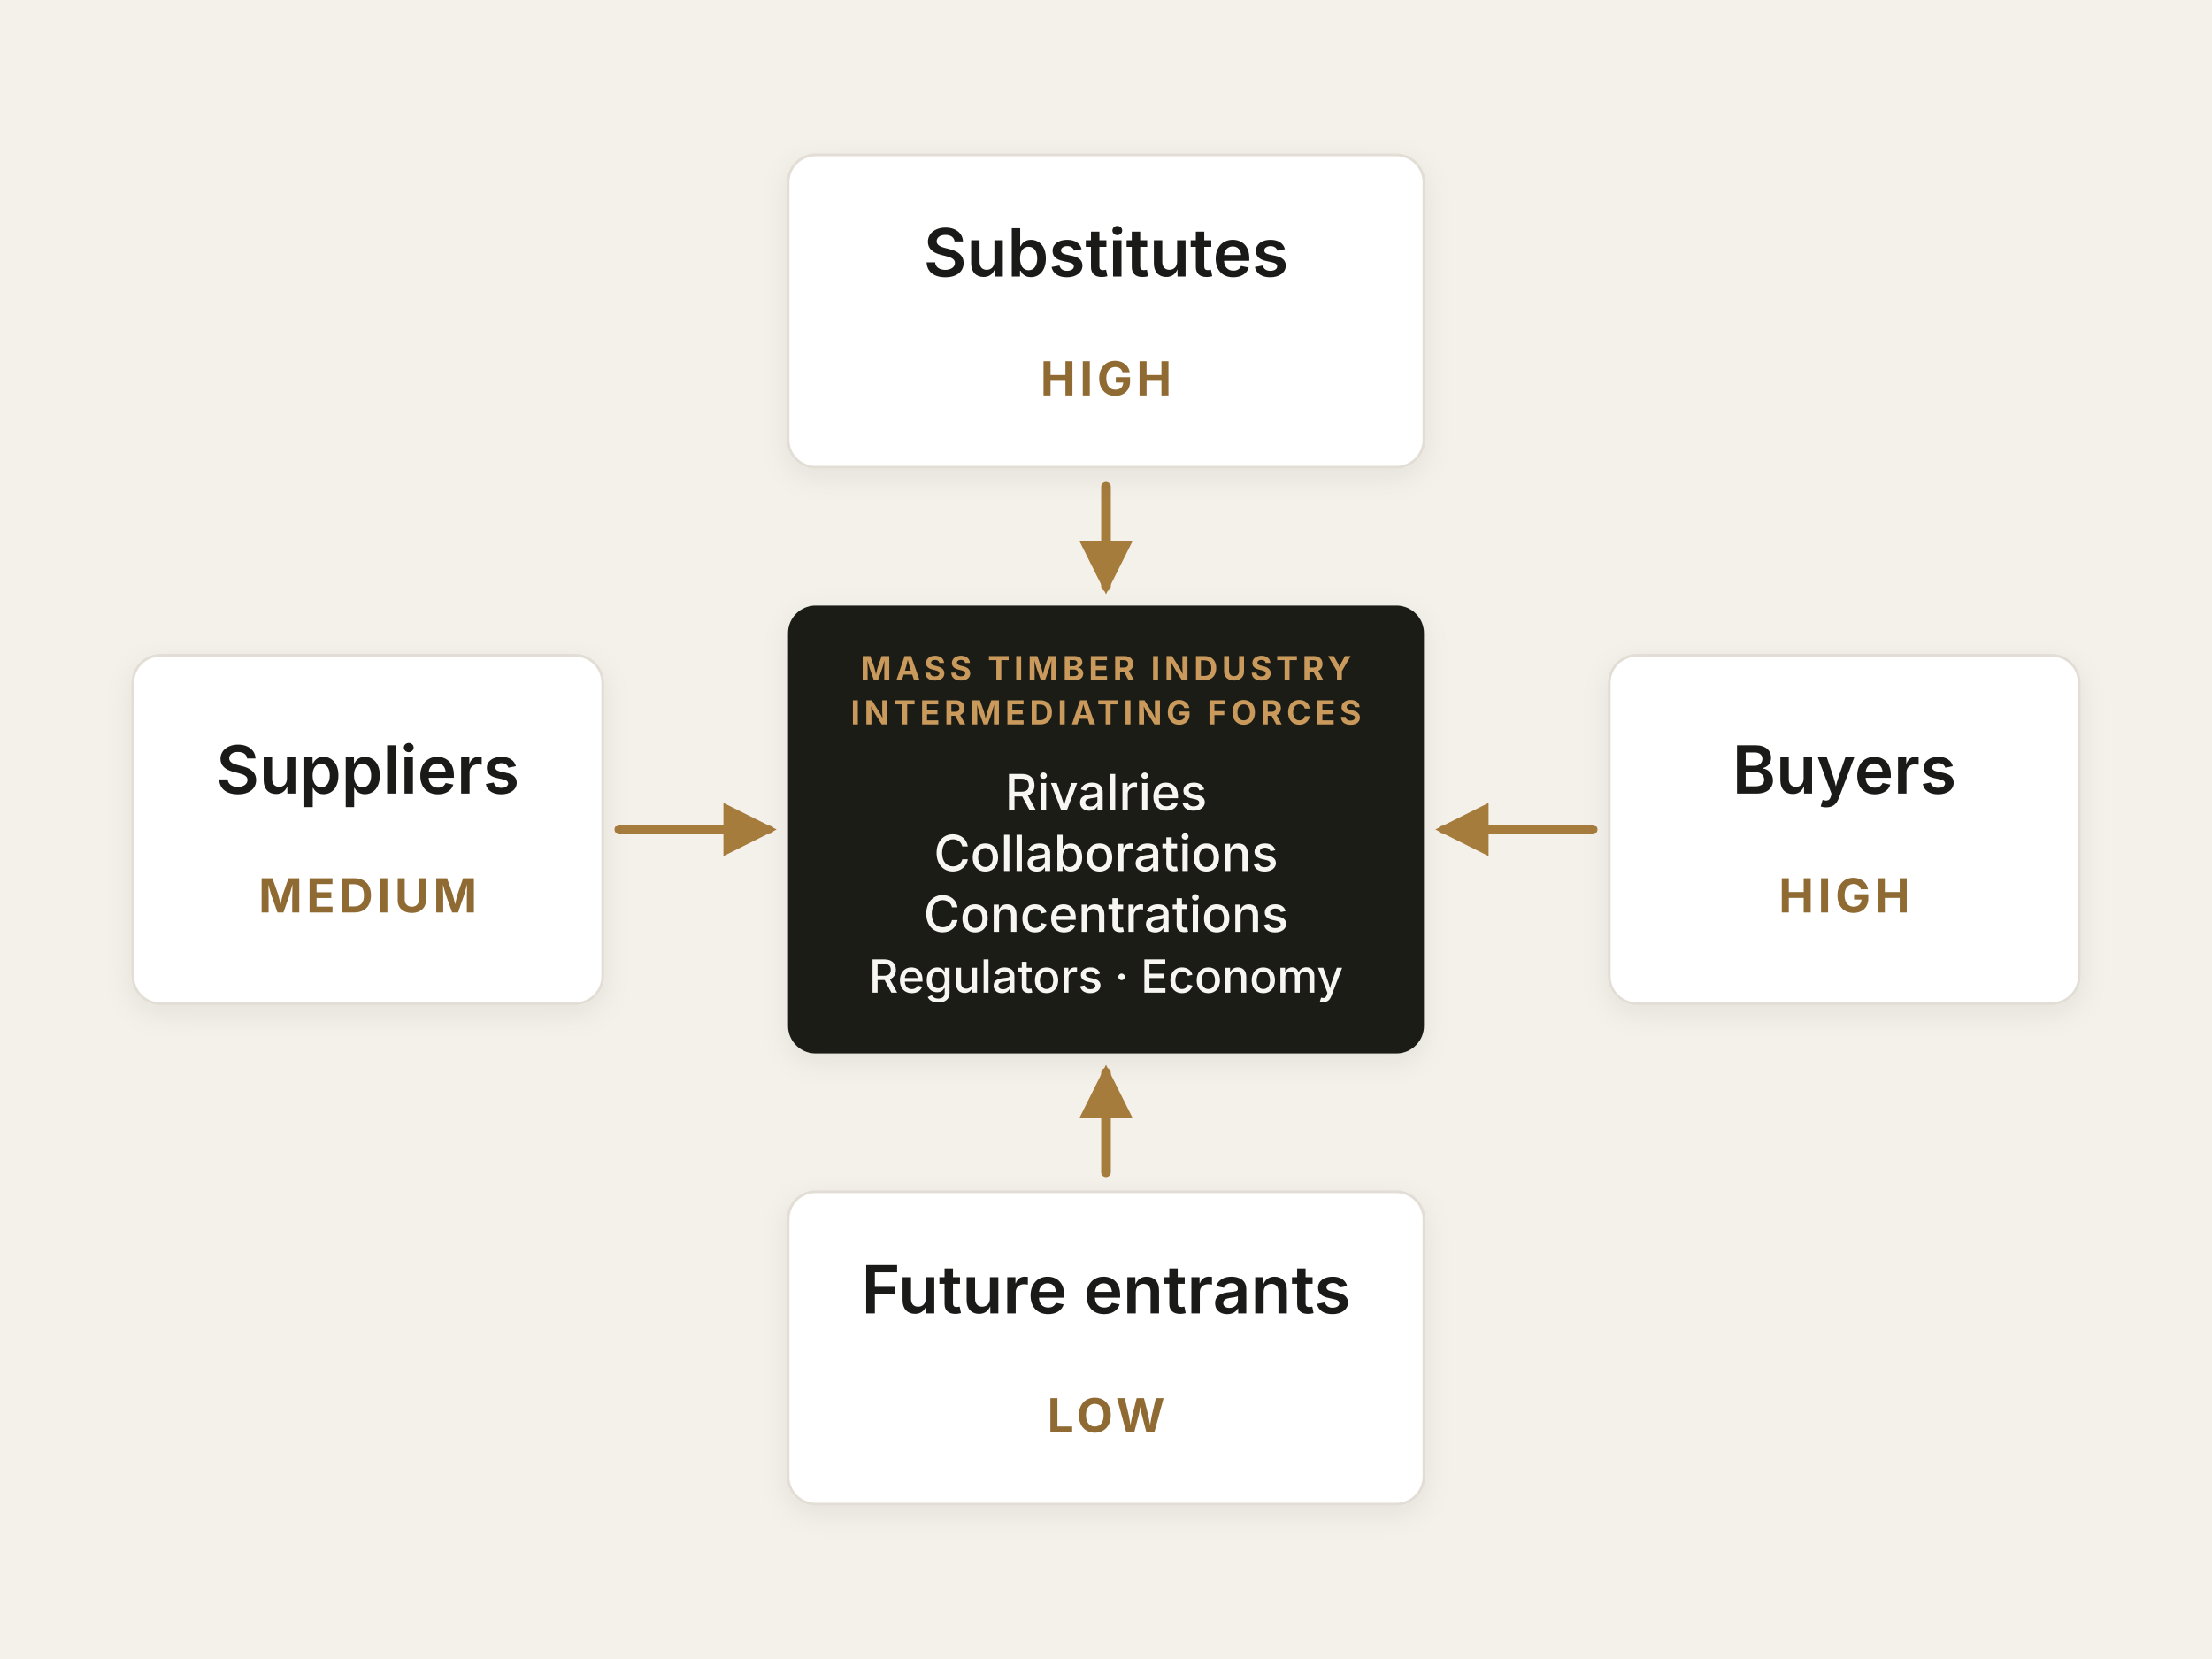
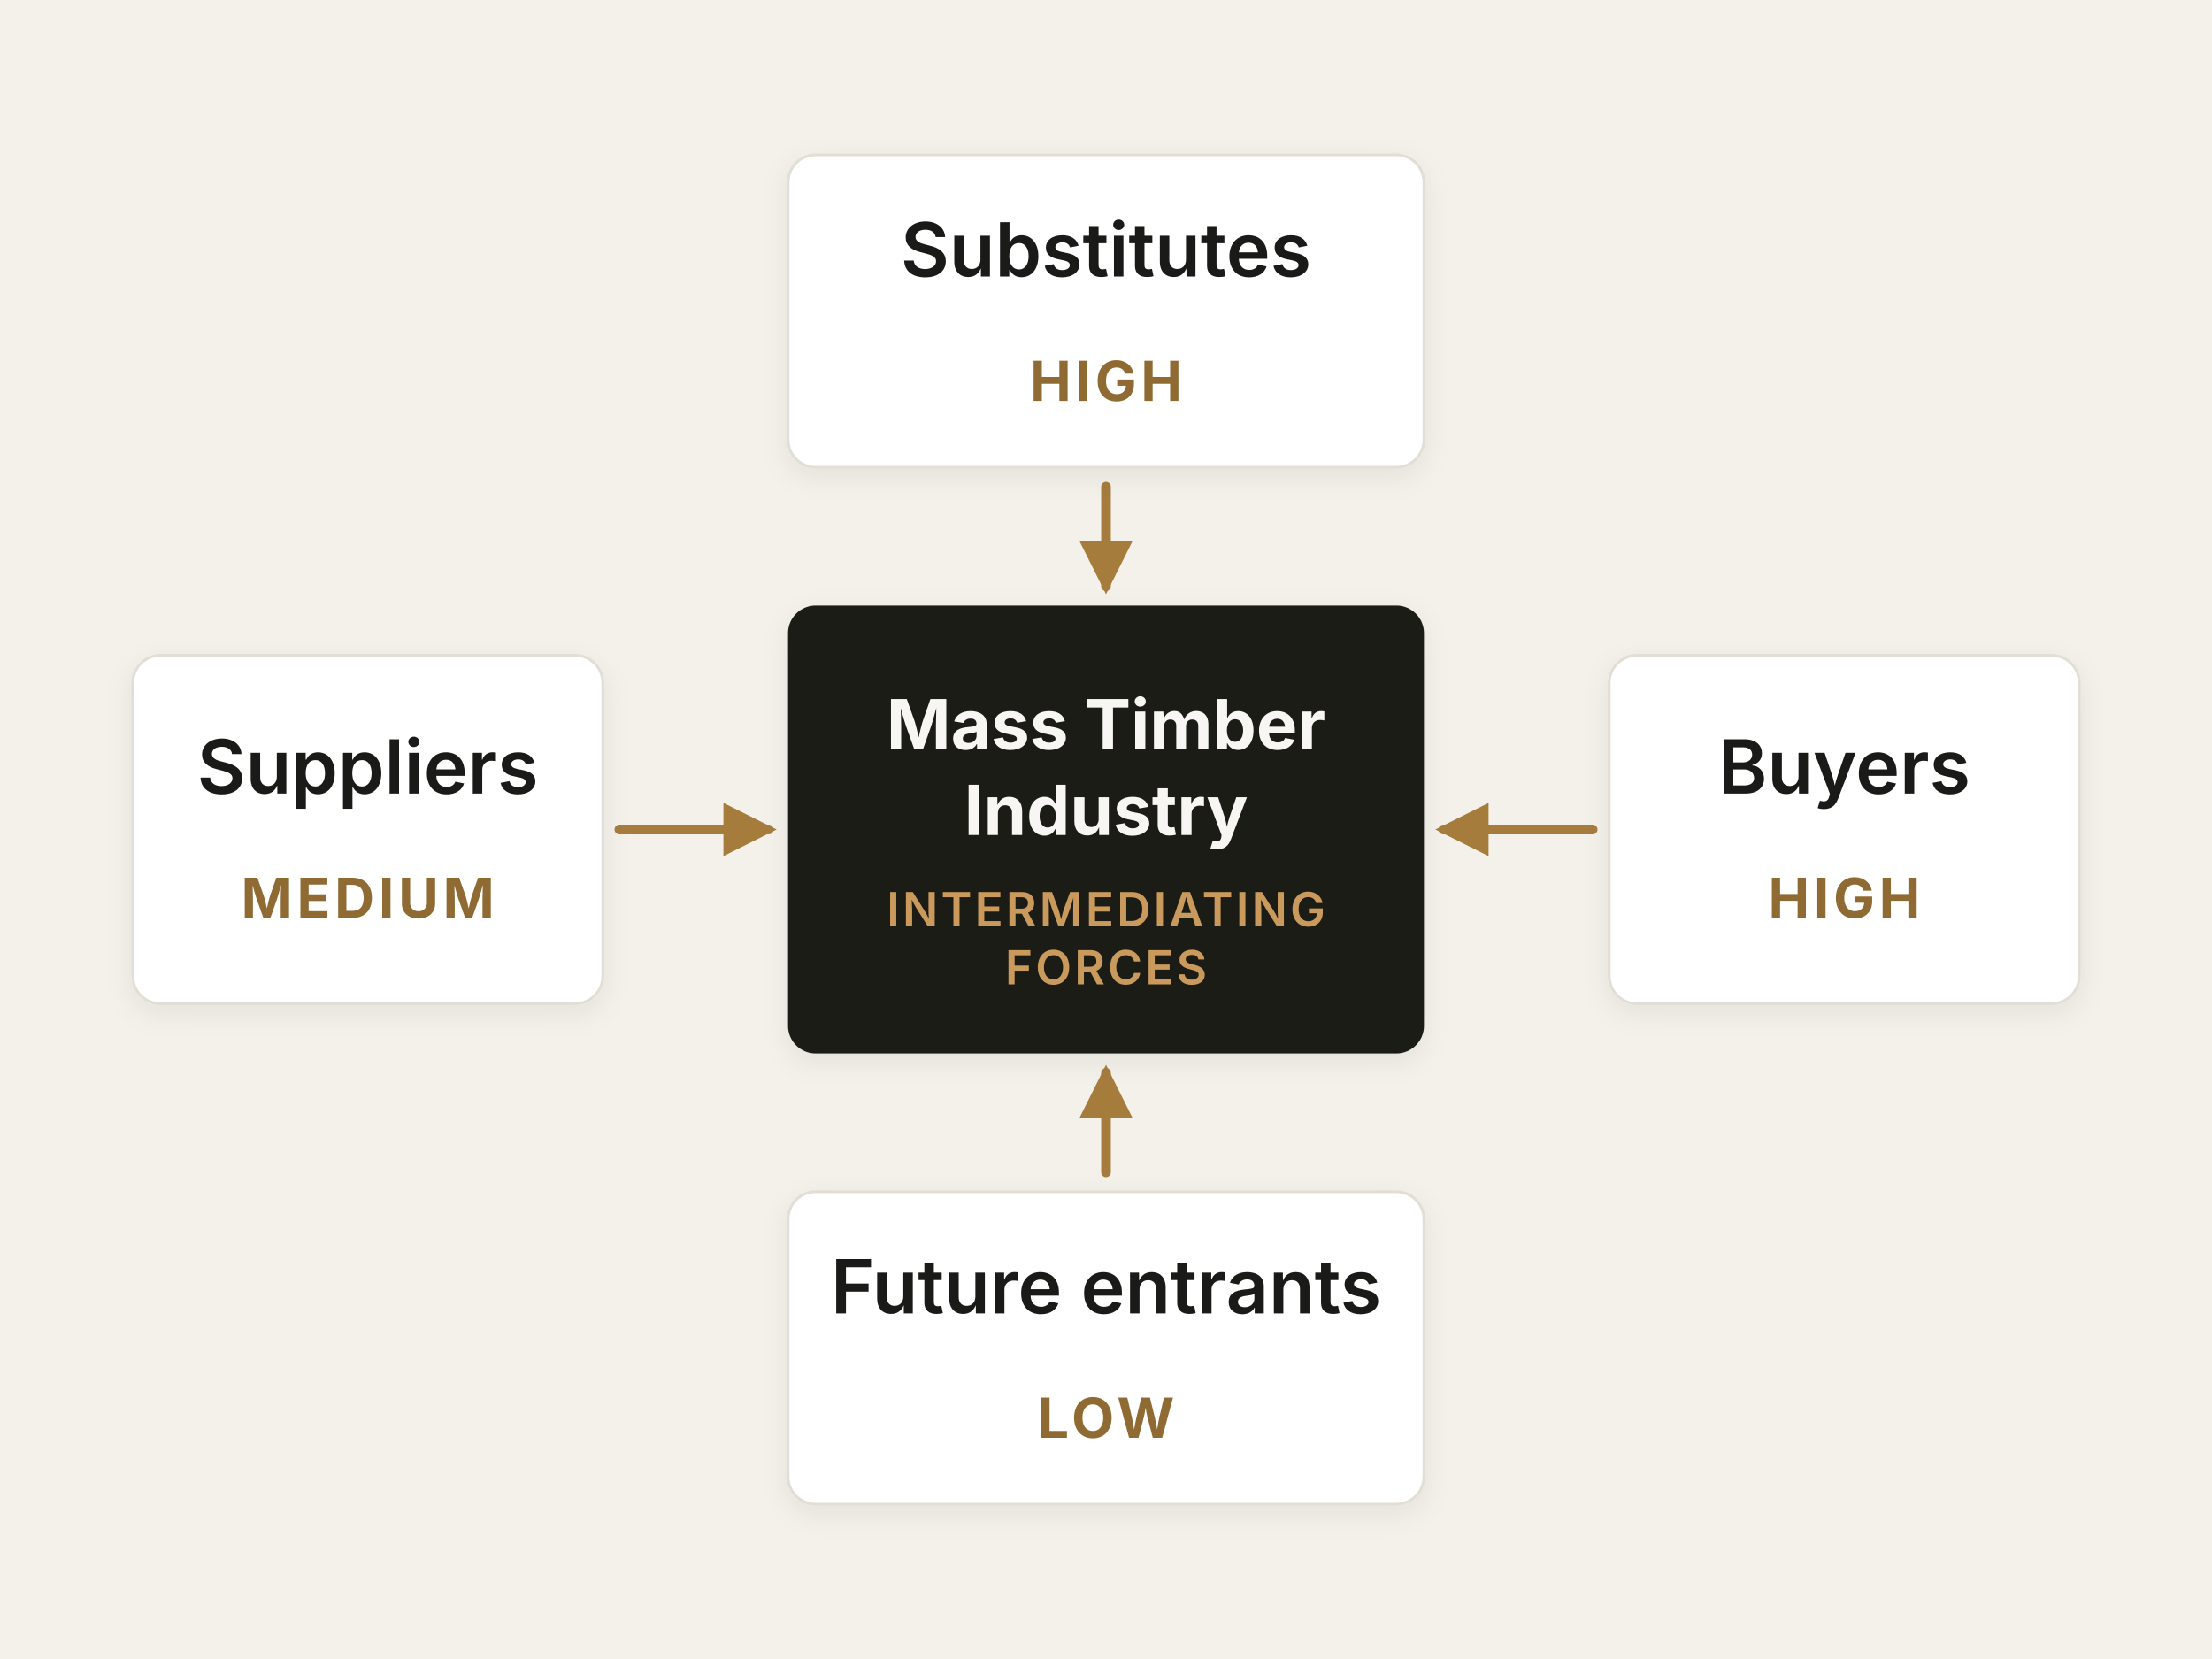
<svg xmlns="http://www.w3.org/2000/svg" viewBox="0 0 1600 1200" width="1600" height="1200" font-family="Inter, system-ui, sans-serif" text-anchor="middle">
  <defs>
    <marker id="a" viewBox="0 0 10 10" refX="8.5" refY="5" markerWidth="5.5" markerHeight="5.5" orient="auto">
      <path d="M0,0 L10,5 L0,10 z" fill="#a67c3d" />
    </marker>
    <filter id="s" x="-10%" y="-10%" width="120%" height="130%">
      <feDropShadow dx="0" dy="6" stdDeviation="10" flood-color="#1a1a18" flood-opacity=".07" />
    </filter>
  </defs>
  <rect width="1600" height="1200" fill="#f4f1ea" />
  <g stroke="#a67c3d" stroke-width="7" fill="none" marker-end="url(#a)" stroke-linecap="round">
    <path d="M800,352 L800,424" />
    <path d="M800,848 L800,776" />
    <path d="M448,600 L556,600" />
    <path d="M1152,600 L1044,600" />
  </g>
  <rect x="570" y="438" width="460" height="324" rx="20" fill="#1a1a18" filter="url(#s)" />
-   <text x="800" y="492" font-size="24" font-weight="700" letter-spacing="3" fill="#c99a5c">MASS TIMBER INDUSTRY</text>
-   <text x="800" y="524" font-size="24" font-weight="700" letter-spacing="3" fill="#c99a5c">INTERMEDIATING FORCES</text>
-   <g font-size="36" font-weight="500" fill="#f7f6f3">
-     <text x="800" y="586">Rivalries</text>
-     <text x="800" y="630">Collaborations</text>
-     <text x="800" y="674">Concentrations</text>
-     <text x="800" y="718" font-size="33">Regulators · Economy</text>
+   <g font-weight="700" fill="#f7f6f3" font-size="50">
+     <text x="800" y="542">Mass Timber</text>
+     <text x="800" y="604">Industry</text>
  </g>
+   <text x="800" y="670" font-size="34" font-weight="600" letter-spacing="2" fill="#c99a5c">INTERMEDIATING</text>
+   <text x="800" y="712" font-size="34" font-weight="600" letter-spacing="2" fill="#c99a5c">FORCES</text>
  <g filter="url(#s)" fill="#ffffff" stroke="#e2ded6" stroke-width="2">
    <rect x="570" y="112" width="460" height="226" rx="20" />
    <rect x="570" y="862" width="460" height="226" rx="20" />
    <rect x="96" y="474" width="340" height="252" rx="20" />
    <rect x="1164" y="474" width="340" height="252" rx="20" />
  </g>
-   <g fill="#1a1a18" font-weight="600" font-size="48">
+   <g fill="#1a1a18" font-weight="600" font-size="54">
    <text x="800" y="200">Substitutes</text>
    <text x="800" y="950">Future entrants</text>
    <text x="266" y="574">Suppliers</text>
    <text x="1334" y="574">Buyers</text>
  </g>
-   <g font-size="34" font-weight="700" letter-spacing="3" fill="#8f6a32">
-     <text x="800" y="286">HIGH</text>
-     <text x="800" y="1036">LOW</text>
-     <text x="266" y="660">MEDIUM</text>
-     <text x="1334" y="660">HIGH</text>
+   <g font-size="40" font-weight="700" letter-spacing="3" fill="#8f6a32">
+     <text x="800" y="290">HIGH</text>
+     <text x="800" y="1040">LOW</text>
+     <text x="266" y="664">MEDIUM</text>
+     <text x="1334" y="664">HIGH</text>
  </g>
</svg>
